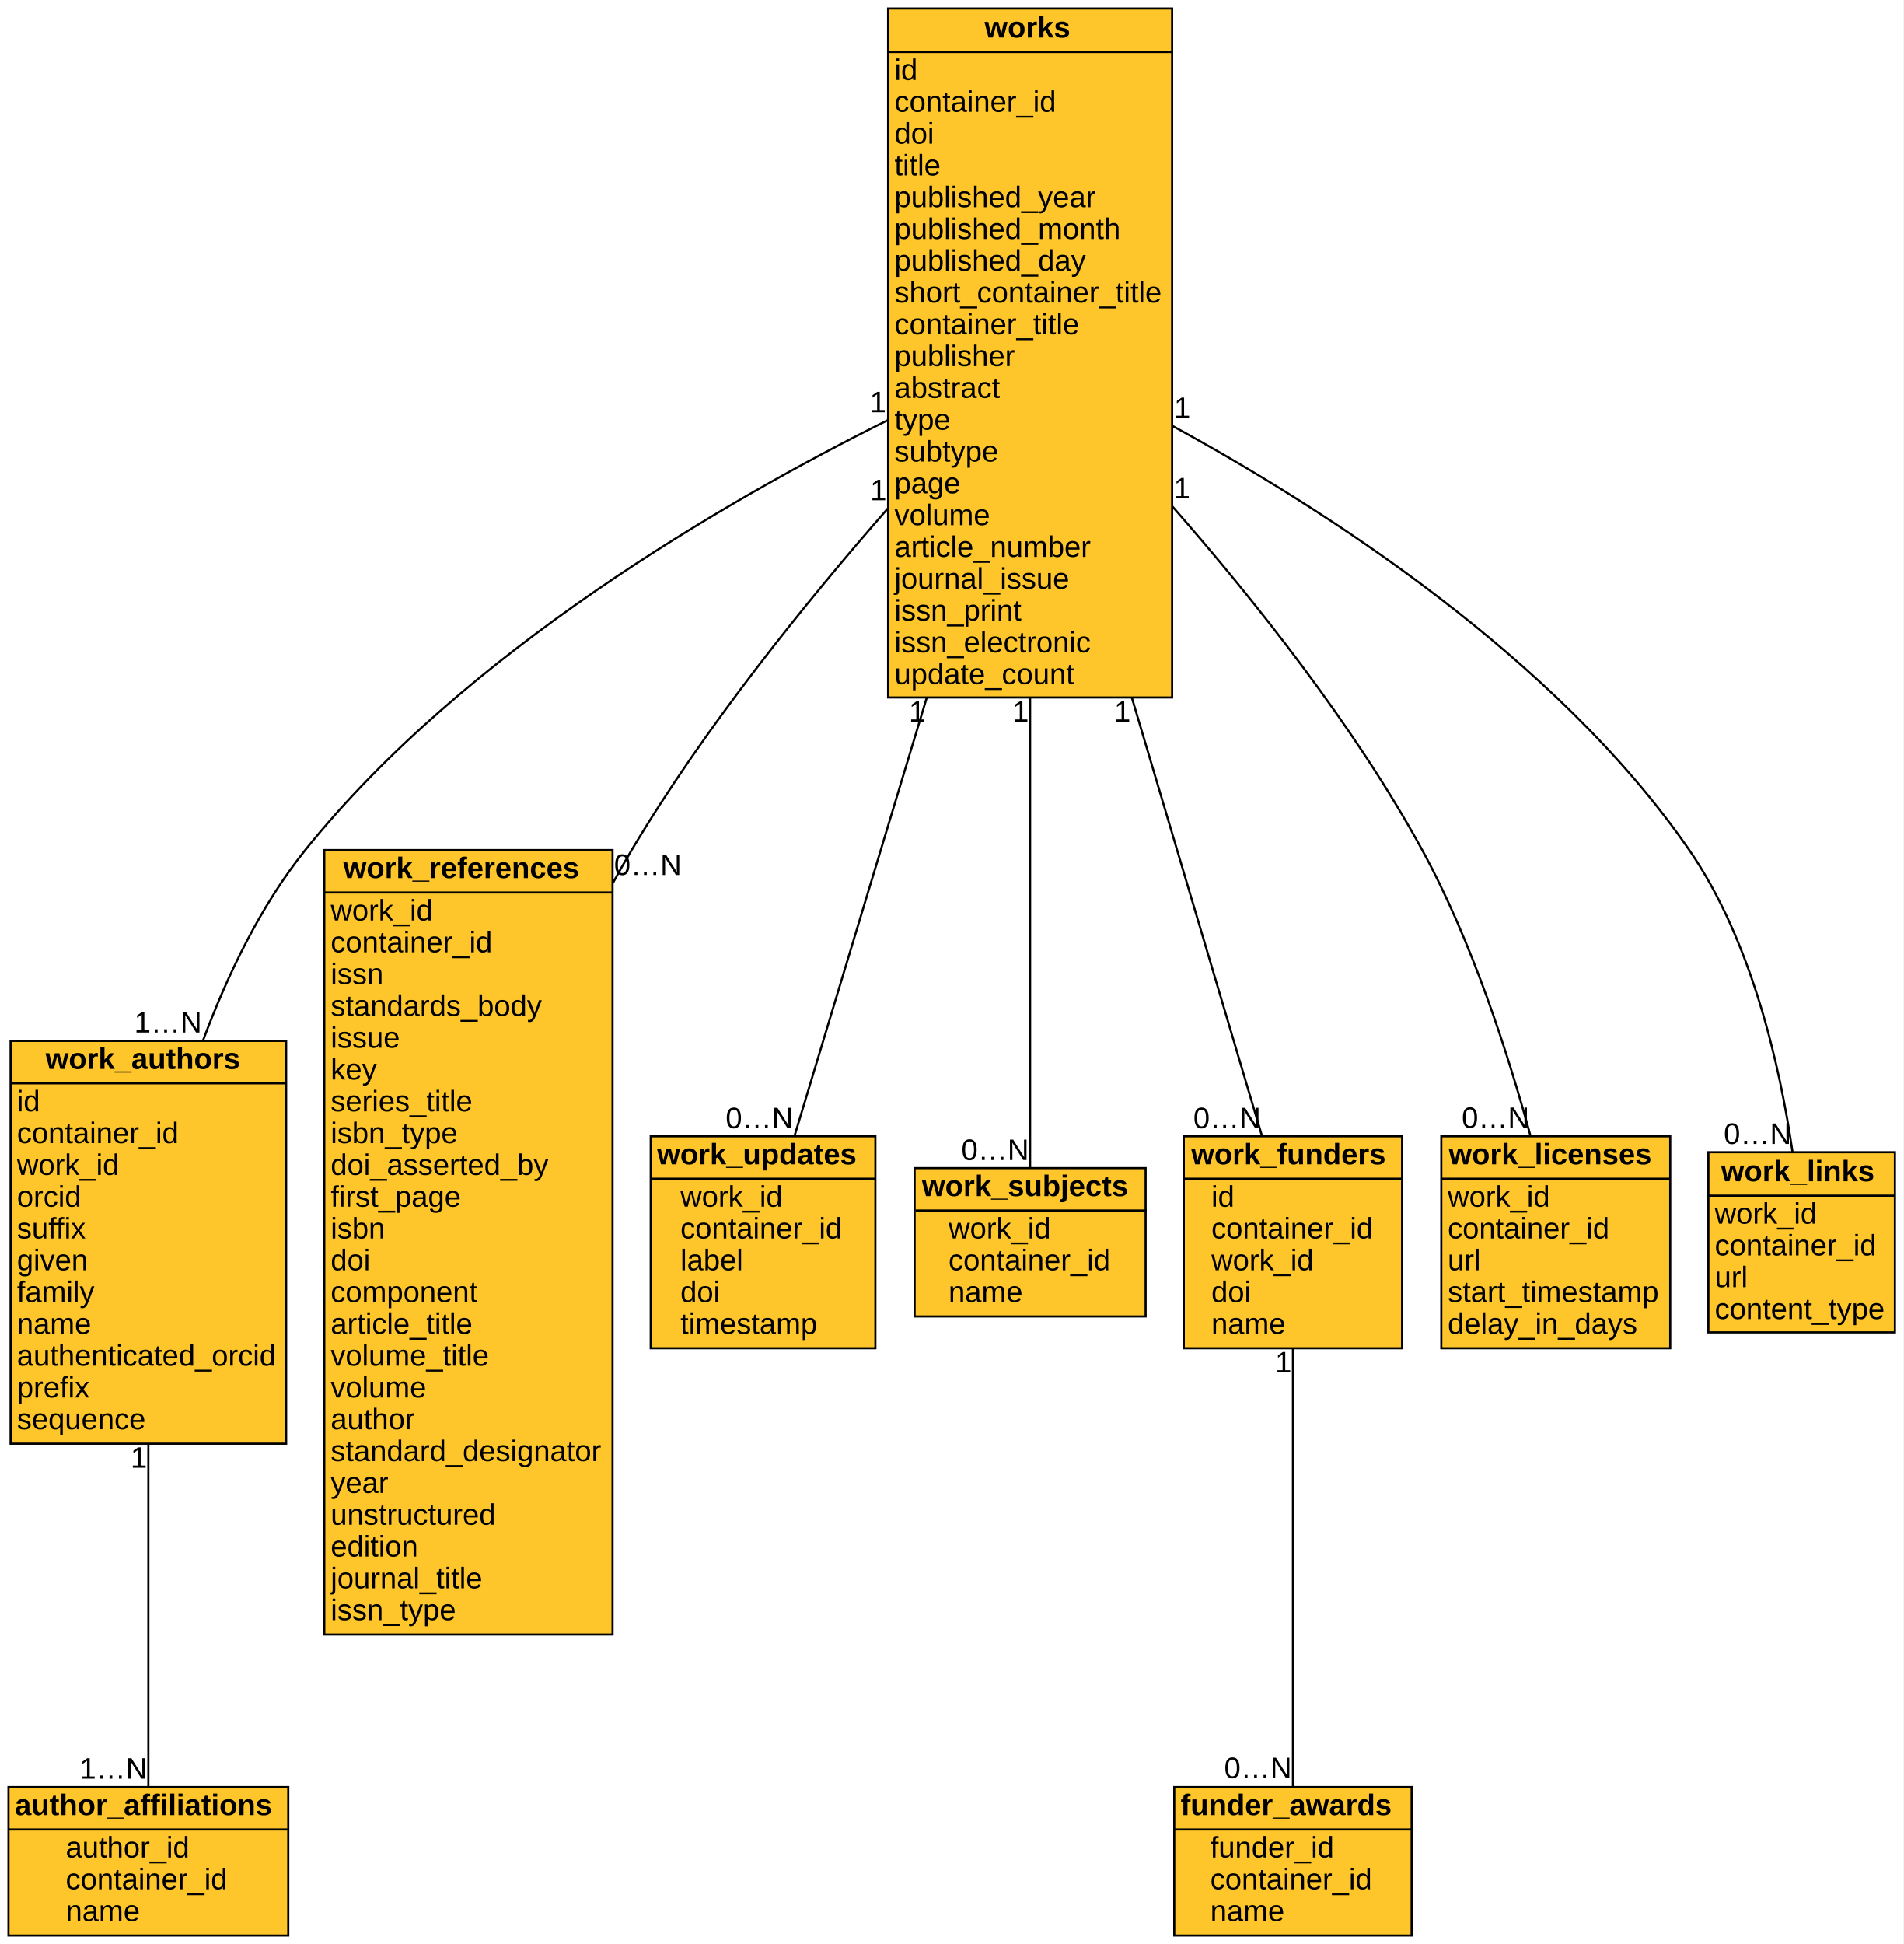
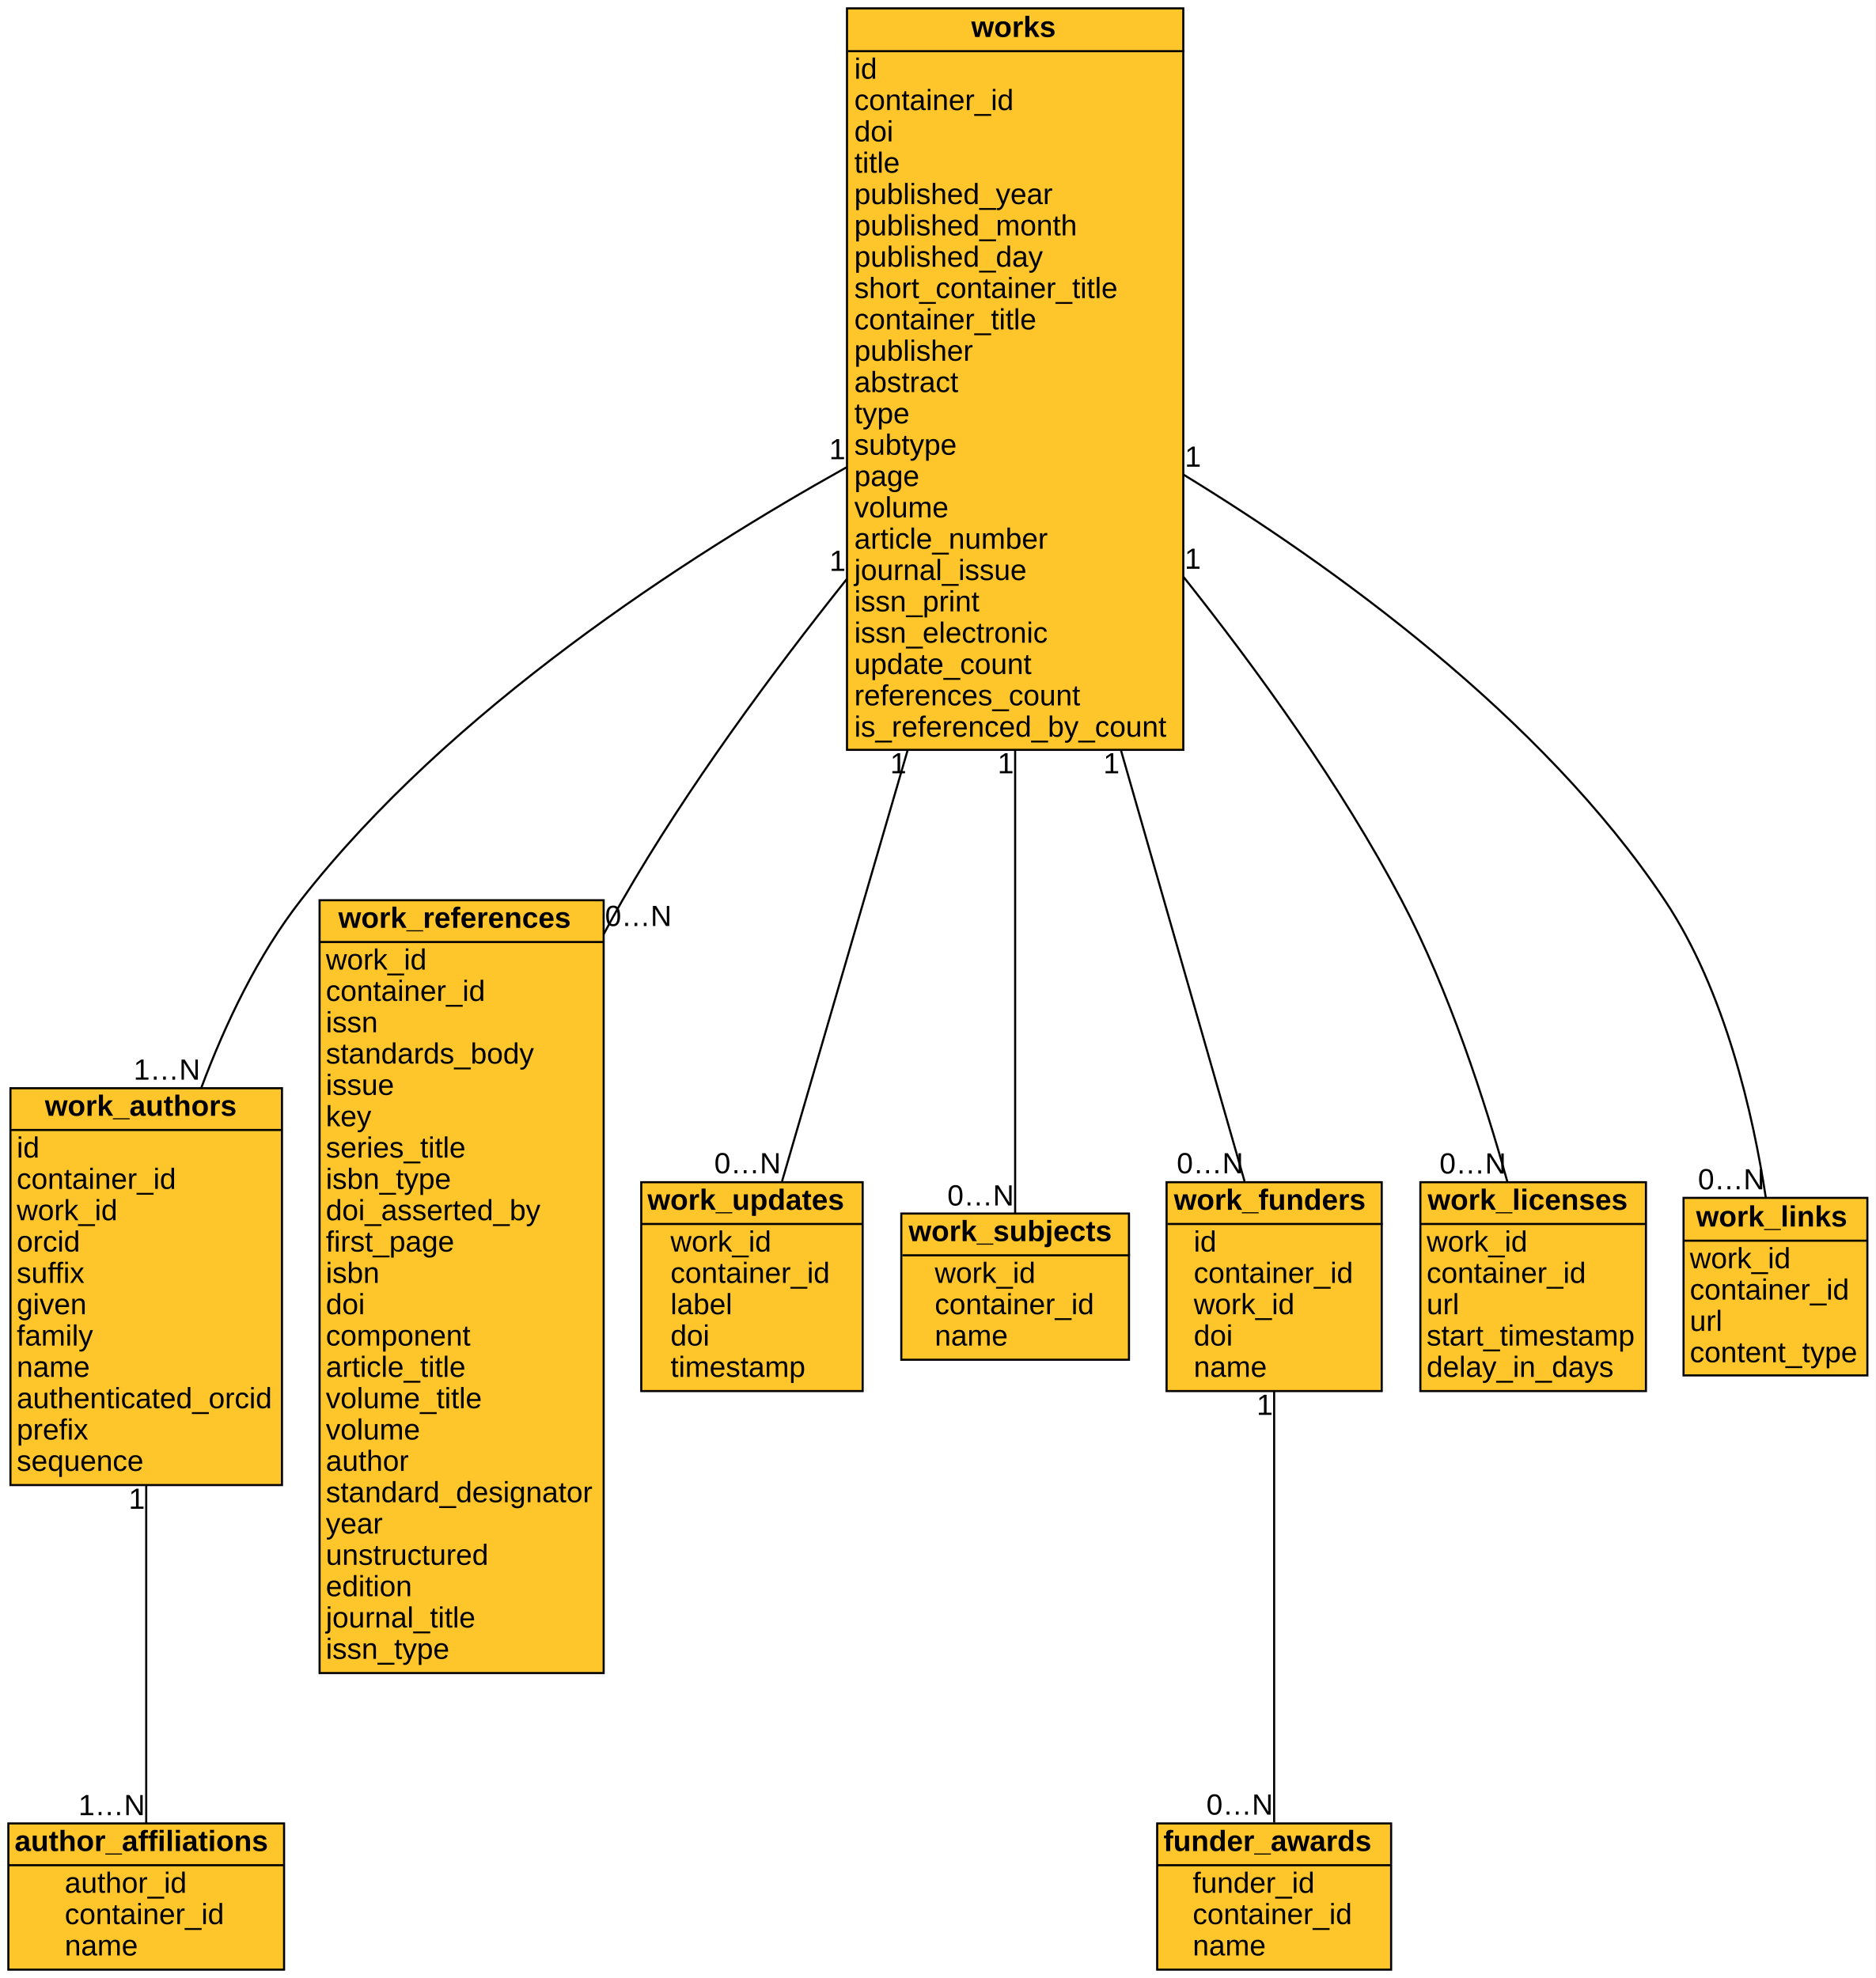
- <svg xmlns="http://www.w3.org/2000/svg" width="898pt" height="917pt" viewBox="0.00 0.00 898.00 917.00">
-   <g id="graph0" class="graph" transform="scale(1 1) rotate(0) translate(4 913)">
-     <polygon fill="white" stroke="none" points="-4,4 -4,-913 894,-913 894,4 -4,4" />
+ <svg xmlns="http://www.w3.org/2000/svg" width="898pt" height="947pt" viewBox="0.00 0.00 898.00 947.00">
+   <g id="graph0" class="graph" transform="scale(1 1) rotate(0) translate(4 943)">
+     <polygon fill="white" stroke="none" points="-4,4 -4,-943 894,-943 894,4 -4,4" />
    <g id="node1" class="node">
-       <polygon fill="#ffc62c" stroke="none" points="549,-909 415,-909 415,-584 549,-584 549,-909" />
-       <text text-anchor="start" x="460.5" y="-895.3" font-family="Arial" font-weight="bold" font-size="14.00">works</text>
-       <text text-anchor="start" x="418" y="-875.3" font-family="Arial" font-size="14.00">id</text>
-       <text text-anchor="start" x="418" y="-860.3" font-family="Arial" font-size="14.00">container_id</text>
-       <text text-anchor="start" x="418" y="-845.3" font-family="Arial" font-size="14.00">doi</text>
-       <text text-anchor="start" x="418" y="-830.3" font-family="Arial" font-size="14.00">title</text>
-       <text text-anchor="start" x="418" y="-815.3" font-family="Arial" font-size="14.00">published_year</text>
-       <text text-anchor="start" x="418" y="-800.3" font-family="Arial" font-size="14.00">published_month</text>
-       <text text-anchor="start" x="418" y="-785.3" font-family="Arial" font-size="14.00">published_day</text>
-       <text text-anchor="start" x="418" y="-770.3" font-family="Arial" font-size="14.00">short_container_title</text>
-       <text text-anchor="start" x="418" y="-755.3" font-family="Arial" font-size="14.00">container_title</text>
-       <text text-anchor="start" x="418" y="-740.3" font-family="Arial" font-size="14.00">publisher</text>
-       <text text-anchor="start" x="418" y="-725.3" font-family="Arial" font-size="14.00">abstract</text>
-       <text text-anchor="start" x="418" y="-710.3" font-family="Arial" font-size="14.00">type</text>
-       <text text-anchor="start" x="418" y="-695.3" font-family="Arial" font-size="14.00">subtype</text>
-       <text text-anchor="start" x="418" y="-680.3" font-family="Arial" font-size="14.00">page</text>
-       <text text-anchor="start" x="418" y="-665.3" font-family="Arial" font-size="14.00">volume</text>
-       <text text-anchor="start" x="418" y="-650.3" font-family="Arial" font-size="14.00">article_number</text>
-       <text text-anchor="start" x="418" y="-635.3" font-family="Arial" font-size="14.00">journal_issue</text>
-       <text text-anchor="start" x="418" y="-620.3" font-family="Arial" font-size="14.00">issn_print</text>
-       <text text-anchor="start" x="418" y="-605.3" font-family="Arial" font-size="14.00">issn_electronic</text>
-       <text text-anchor="start" x="418" y="-590.3" font-family="Arial" font-size="14.00">update_count</text>
-       <polygon fill="black" stroke="black" points="415,-888.5 415,-888.5 549,-888.5 549,-888.5 415,-888.5" />
-       <polygon fill="none" stroke="black" points="415,-584 415,-909 549,-909 549,-584 415,-584" />
+       <polygon fill="#ffc62c" stroke="none" points="562.5,-939 401.5,-939 401.5,-584 562.5,-584 562.5,-939" />
+       <text text-anchor="start" x="461" y="-925.3" font-family="Arial" font-weight="bold" font-size="14.00">works</text>
+       <text text-anchor="start" x="405" y="-905.3" font-family="Arial" font-size="14.00">id</text>
+       <text text-anchor="start" x="405" y="-890.3" font-family="Arial" font-size="14.00">container_id</text>
+       <text text-anchor="start" x="405" y="-875.3" font-family="Arial" font-size="14.00">doi</text>
+       <text text-anchor="start" x="405" y="-860.3" font-family="Arial" font-size="14.00">title</text>
+       <text text-anchor="start" x="405" y="-845.3" font-family="Arial" font-size="14.00">published_year</text>
+       <text text-anchor="start" x="405" y="-830.3" font-family="Arial" font-size="14.00">published_month</text>
+       <text text-anchor="start" x="405" y="-815.3" font-family="Arial" font-size="14.00">published_day</text>
+       <text text-anchor="start" x="405" y="-800.3" font-family="Arial" font-size="14.00">short_container_title</text>
+       <text text-anchor="start" x="405" y="-785.3" font-family="Arial" font-size="14.00">container_title</text>
+       <text text-anchor="start" x="405" y="-770.3" font-family="Arial" font-size="14.00">publisher</text>
+       <text text-anchor="start" x="405" y="-755.3" font-family="Arial" font-size="14.00">abstract</text>
+       <text text-anchor="start" x="405" y="-740.3" font-family="Arial" font-size="14.00">type</text>
+       <text text-anchor="start" x="405" y="-725.3" font-family="Arial" font-size="14.00">subtype</text>
+       <text text-anchor="start" x="405" y="-710.3" font-family="Arial" font-size="14.00">page</text>
+       <text text-anchor="start" x="405" y="-695.3" font-family="Arial" font-size="14.00">volume</text>
+       <text text-anchor="start" x="405" y="-680.3" font-family="Arial" font-size="14.00">article_number</text>
+       <text text-anchor="start" x="405" y="-665.3" font-family="Arial" font-size="14.00">journal_issue</text>
+       <text text-anchor="start" x="405" y="-650.3" font-family="Arial" font-size="14.00">issn_print</text>
+       <text text-anchor="start" x="405" y="-635.3" font-family="Arial" font-size="14.00">issn_electronic</text>
+       <text text-anchor="start" x="405" y="-620.3" font-family="Arial" font-size="14.00">update_count</text>
+       <text text-anchor="start" x="405" y="-605.3" font-family="Arial" font-size="14.00">references_count</text>
+       <text text-anchor="start" x="405" y="-590.3" font-family="Arial" font-size="14.00">is_referenced_by_count</text>
+       <polygon fill="black" stroke="black" points="402,-918.5 402,-918.5 563,-918.5 563,-918.5 402,-918.5" />
+       <polygon fill="none" stroke="black" points="401.5,-584 401.5,-939 562.5,-939 562.5,-584 401.5,-584" />
    </g>
    <g id="node2" class="node">
      <polygon fill="#ffc62c" stroke="none" points="131,-422 1,-422 1,-232 131,-232 131,-422" />
      <text text-anchor="start" x="17.5" y="-408.8" font-family="Arial" font-weight="bold" font-size="14.00">work_authors</text>
      <text text-anchor="start" x="4" y="-388.8" font-family="Arial" font-size="14.00">id</text>
      <text text-anchor="start" x="4" y="-373.8" font-family="Arial" font-size="14.00">container_id</text>
      <text text-anchor="start" x="4" y="-358.8" font-family="Arial" font-size="14.00">work_id</text>
      <text text-anchor="start" x="4" y="-343.8" font-family="Arial" font-size="14.00">orcid</text>
      <text text-anchor="start" x="4" y="-328.8" font-family="Arial" font-size="14.00">suffix</text>
      <text text-anchor="start" x="4" y="-313.8" font-family="Arial" font-size="14.00">given</text>
      <text text-anchor="start" x="4" y="-298.8" font-family="Arial" font-size="14.00">family</text>
      <text text-anchor="start" x="4" y="-283.8" font-family="Arial" font-size="14.00">name</text>
      <text text-anchor="start" x="4" y="-268.8" font-family="Arial" font-size="14.00">authenticated_orcid</text>
      <text text-anchor="start" x="4" y="-253.8" font-family="Arial" font-size="14.00">prefix</text>
      <text text-anchor="start" x="4" y="-238.8" font-family="Arial" font-size="14.00">sequence</text>
      <polygon fill="black" stroke="black" points="1,-402 1,-402 131,-402 131,-402 1,-402" />
      <polygon fill="none" stroke="black" points="1,-232 1,-422 131,-422 131,-232 1,-232" />
    </g>
    <g id="edge1" class="edge">
-       <path fill="none" stroke="black" d="M414.691,-714.729C338.575,-676.857 215.445,-605.859 140,-512 118.968,-485.835 103.223,-452.91 91.787,-422.17" />
-       <text text-anchor="middle" x="75.287" y="-425.97" font-family="Arial" font-size="14.00">1…N</text>
-       <text text-anchor="middle" x="410.191" y="-718.529" font-family="Arial" font-size="14.00">1</text>
+       <path fill="none" stroke="black" d="M401.371,-719.331C324.878,-676.666 211.319,-603.438 140,-512 119.46,-485.665 103.861,-452.87 92.408,-422.292" />
+       <text text-anchor="middle" x="75.908" y="-426.092" font-family="Arial" font-size="14.00">1…N</text>
+       <text text-anchor="middle" x="396.871" y="-723.131" font-family="Arial" font-size="14.00">1</text>
    </g>
    <g id="node4" class="node">
      <polygon fill="#ffc62c" stroke="none" points="285,-512 149,-512 149,-142 285,-142 285,-512" />
      <text text-anchor="start" x="158" y="-498.8" font-family="Arial" font-weight="bold" font-size="14.00">work_references</text>
      <text text-anchor="start" x="152" y="-478.8" font-family="Arial" font-size="14.00">work_id</text>
      <text text-anchor="start" x="152" y="-463.8" font-family="Arial" font-size="14.00">container_id</text>
      <text text-anchor="start" x="152" y="-448.8" font-family="Arial" font-size="14.00">issn</text>
      <text text-anchor="start" x="152" y="-433.8" font-family="Arial" font-size="14.00">standards_body</text>
      <text text-anchor="start" x="152" y="-418.8" font-family="Arial" font-size="14.00">issue</text>
      <text text-anchor="start" x="152" y="-403.8" font-family="Arial" font-size="14.00">key</text>
      <text text-anchor="start" x="152" y="-388.8" font-family="Arial" font-size="14.00">series_title</text>
      <text text-anchor="start" x="152" y="-373.8" font-family="Arial" font-size="14.00">isbn_type</text>
      <text text-anchor="start" x="152" y="-358.8" font-family="Arial" font-size="14.00">doi_asserted_by</text>
      <text text-anchor="start" x="152" y="-343.8" font-family="Arial" font-size="14.00">first_page</text>
      <text text-anchor="start" x="152" y="-328.8" font-family="Arial" font-size="14.00">isbn</text>
      <text text-anchor="start" x="152" y="-313.8" font-family="Arial" font-size="14.00">doi</text>
      <text text-anchor="start" x="152" y="-298.8" font-family="Arial" font-size="14.00">component</text>
      <text text-anchor="start" x="152" y="-283.8" font-family="Arial" font-size="14.00">article_title</text>
      <text text-anchor="start" x="152" y="-268.8" font-family="Arial" font-size="14.00">volume_title</text>
      <text text-anchor="start" x="152" y="-253.8" font-family="Arial" font-size="14.00">volume</text>
      <text text-anchor="start" x="152" y="-238.8" font-family="Arial" font-size="14.00">author</text>
      <text text-anchor="start" x="152" y="-223.8" font-family="Arial" font-size="14.00">standard_designator</text>
      <text text-anchor="start" x="152" y="-208.8" font-family="Arial" font-size="14.00">year</text>
      <text text-anchor="start" x="152" y="-193.8" font-family="Arial" font-size="14.00">unstructured</text>
      <text text-anchor="start" x="152" y="-178.8" font-family="Arial" font-size="14.00">edition</text>
      <text text-anchor="start" x="152" y="-163.8" font-family="Arial" font-size="14.00">journal_title</text>
      <text text-anchor="start" x="152" y="-148.8" font-family="Arial" font-size="14.00">issn_type</text>
      <polygon fill="black" stroke="black" points="149,-492 149,-492 285,-492 285,-492 149,-492" />
      <polygon fill="none" stroke="black" points="149,-142 149,-512 285,-512 285,-142 149,-142" />
    </g>
    <g id="edge3" class="edge">
-       <path fill="none" stroke="black" d="M414.913,-673.221C376.188,-628.98 328.484,-569.908 294,-512 290.988,-506.942 288.036,-501.744 285.151,-496.448" />
-       <text text-anchor="middle" x="301.651" y="-500.248" font-family="Arial" font-size="14.00">0…N</text>
-       <text text-anchor="middle" x="410.413" y="-677.021" font-family="Arial" font-size="14.00">1</text>
+       <path fill="none" stroke="black" d="M401.492,-665.878C365.751,-621.067 324.885,-565.693 294,-512 290.978,-506.747 288.01,-501.352 285.102,-495.86" />
+       <text text-anchor="middle" x="301.602" y="-499.66" font-family="Arial" font-size="14.00">0…N</text>
+       <text text-anchor="middle" x="396.992" y="-669.678" font-family="Arial" font-size="14.00">1</text>
    </g>
    <g id="node5" class="node">
      <polygon fill="#ffc62c" stroke="none" points="409,-377 303,-377 303,-277 409,-277 409,-377" />
      <text text-anchor="start" x="306" y="-363.8" font-family="Arial" font-weight="bold" font-size="14.00">work_updates</text>
      <text text-anchor="start" x="317" y="-343.8" font-family="Arial" font-size="14.00">work_id</text>
      <text text-anchor="start" x="317" y="-328.8" font-family="Arial" font-size="14.00">container_id</text>
      <text text-anchor="start" x="317" y="-313.8" font-family="Arial" font-size="14.00">label</text>
      <text text-anchor="start" x="317" y="-298.8" font-family="Arial" font-size="14.00">doi</text>
      <text text-anchor="start" x="317" y="-283.8" font-family="Arial" font-size="14.00">timestamp</text>
      <polygon fill="black" stroke="black" points="303,-357 303,-357 409,-357 409,-357 303,-357" />
      <polygon fill="none" stroke="black" points="303,-277 303,-377 409,-377 409,-277 303,-277" />
    </g>
    <g id="edge4" class="edge">
-       <path fill="none" stroke="black" d="M433.195,-583.785C410.908,-509.938 386.122,-427.808 370.795,-377.021" />
-       <text text-anchor="middle" x="354.295" y="-380.821" font-family="Arial" font-size="14.00">0…N</text>
-       <text text-anchor="middle" x="428.695" y="-572.585" font-family="Arial" font-size="14.00">1</text>
+       <path fill="none" stroke="black" d="M430.569,-583.962C408.794,-509.218 385.109,-427.919 370.408,-377.455" />
+       <text text-anchor="middle" x="353.908" y="-381.255" font-family="Arial" font-size="14.00">0…N</text>
+       <text text-anchor="middle" x="426.069" y="-572.762" font-family="Arial" font-size="14.00">1</text>
    </g>
    <g id="node6" class="node">
      <polygon fill="#ffc62c" stroke="none" points="536.5,-362 427.5,-362 427.5,-292 536.5,-292 536.5,-362" />
      <text text-anchor="start" x="431" y="-348.8" font-family="Arial" font-weight="bold" font-size="14.00">work_subjects</text>
      <text text-anchor="start" x="443.5" y="-328.8" font-family="Arial" font-size="14.00">work_id</text>
      <text text-anchor="start" x="443.5" y="-313.8" font-family="Arial" font-size="14.00">container_id</text>
      <text text-anchor="start" x="443.5" y="-298.8" font-family="Arial" font-size="14.00">name</text>
      <polygon fill="black" stroke="black" points="428,-342 428,-342 537,-342 537,-342 428,-342" />
      <polygon fill="none" stroke="black" points="427.5,-292 427.5,-362 536.5,-362 536.5,-292 427.5,-292" />
    </g>
    <g id="edge5" class="edge">
-       <path fill="none" stroke="black" d="M482,-583.785C482,-502.141 482,-410.371 482,-362.029" />
-       <text text-anchor="middle" x="465.5" y="-365.829" font-family="Arial" font-size="14.00">0…N</text>
-       <text text-anchor="middle" x="477.5" y="-572.585" font-family="Arial" font-size="14.00">1</text>
+       <path fill="none" stroke="black" d="M482,-583.962C482,-501.042 482,-410.056 482,-362.052" />
+       <text text-anchor="middle" x="465.5" y="-365.852" font-family="Arial" font-size="14.00">0…N</text>
+       <text text-anchor="middle" x="477.5" y="-572.762" font-family="Arial" font-size="14.00">1</text>
    </g>
    <g id="node7" class="node">
      <polygon fill="#ffc62c" stroke="none" points="657.5,-377 554.5,-377 554.5,-277 657.5,-277 657.5,-377" />
      <text text-anchor="start" x="558" y="-363.8" font-family="Arial" font-weight="bold" font-size="14.00">work_funders</text>
      <text text-anchor="start" x="567.5" y="-343.8" font-family="Arial" font-size="14.00">id</text>
      <text text-anchor="start" x="567.5" y="-328.8" font-family="Arial" font-size="14.00">container_id</text>
      <text text-anchor="start" x="567.5" y="-313.8" font-family="Arial" font-size="14.00">work_id</text>
      <text text-anchor="start" x="567.5" y="-298.8" font-family="Arial" font-size="14.00">doi</text>
      <text text-anchor="start" x="567.5" y="-283.8" font-family="Arial" font-size="14.00">name</text>
      <polygon fill="black" stroke="black" points="555,-357 555,-357 658,-357 658,-357 555,-357" />
      <polygon fill="none" stroke="black" points="554.5,-277 554.5,-377 657.5,-377 657.5,-277 554.5,-277" />
    </g>
    <g id="edge6" class="edge">
-       <path fill="none" stroke="black" d="M530.03,-583.785C551.963,-509.938 576.356,-427.808 591.44,-377.021" />
-       <text text-anchor="middle" x="574.94" y="-380.821" font-family="Arial" font-size="14.00">0…N</text>
-       <text text-anchor="middle" x="525.53" y="-572.585" font-family="Arial" font-size="14.00">1</text>
+       <path fill="none" stroke="black" d="M532.614,-583.962C554.044,-509.218 577.353,-427.919 591.821,-377.455" />
+       <text text-anchor="middle" x="575.321" y="-381.255" font-family="Arial" font-size="14.00">0…N</text>
+       <text text-anchor="middle" x="528.114" y="-572.762" font-family="Arial" font-size="14.00">1</text>
    </g>
    <g id="node8" class="node">
      <polygon fill="#ffc62c" stroke="none" points="784,-377 676,-377 676,-277 784,-277 784,-377" />
      <text text-anchor="start" x="679.5" y="-363.8" font-family="Arial" font-weight="bold" font-size="14.00">work_licenses</text>
      <text text-anchor="start" x="679" y="-343.8" font-family="Arial" font-size="14.00">work_id</text>
      <text text-anchor="start" x="679" y="-328.8" font-family="Arial" font-size="14.00">container_id</text>
      <text text-anchor="start" x="679" y="-313.8" font-family="Arial" font-size="14.00">url</text>
      <text text-anchor="start" x="679" y="-298.8" font-family="Arial" font-size="14.00">start_timestamp</text>
      <text text-anchor="start" x="679" y="-283.8" font-family="Arial" font-size="14.00">delay_in_days</text>
      <polygon fill="black" stroke="black" points="676,-357 676,-357 784,-357 784,-357 676,-357" />
      <polygon fill="none" stroke="black" points="676,-277 676,-377 784,-377 784,-277 676,-277" />
    </g>
    <g id="edge7" class="edge">
-       <path fill="none" stroke="black" d="M549.131,-674.114C587.747,-630.07 634.83,-570.893 667,-512 690.551,-468.885 707.682,-415.342 718.083,-377.152" />
-       <text text-anchor="middle" x="701.583" y="-380.952" font-family="Arial" font-size="14.00">0…N</text>
-       <text text-anchor="middle" x="553.631" y="-677.914" font-family="Arial" font-size="14.00">1</text>
+       <path fill="none" stroke="black" d="M562.536,-666.896C598.083,-622.184 638.231,-566.603 667,-512 689.822,-468.685 707.002,-415.408 717.61,-377.35" />
+       <text text-anchor="middle" x="701.11" y="-381.15" font-family="Arial" font-size="14.00">0…N</text>
+       <text text-anchor="middle" x="567.036" y="-670.696" font-family="Arial" font-size="14.00">1</text>
    </g>
    <g id="node9" class="node">
      <polygon fill="#ffc62c" stroke="none" points="890,-369.5 802,-369.5 802,-284.5 890,-284.5 890,-369.5" />
      <text text-anchor="start" x="808" y="-355.8" font-family="Arial" font-weight="bold" font-size="14.00">work_links</text>
      <text text-anchor="start" x="805" y="-335.8" font-family="Arial" font-size="14.00">work_id</text>
      <text text-anchor="start" x="805" y="-320.8" font-family="Arial" font-size="14.00">container_id</text>
      <text text-anchor="start" x="805" y="-305.8" font-family="Arial" font-size="14.00">url</text>
      <text text-anchor="start" x="805" y="-290.8" font-family="Arial" font-size="14.00">content_type</text>
      <polygon fill="black" stroke="black" points="802,-349 802,-349 890,-349 890,-349 802,-349" />
      <polygon fill="none" stroke="black" points="802,-284.5 802,-369.5 890,-369.5 890,-284.5 802,-284.5" />
    </g>
    <g id="edge8" class="edge">
-       <path fill="none" stroke="black" d="M549.276,-712.026C620.191,-673.351 730.148,-603.161 793,-512 822.72,-468.894 835.931,-409.182 841.698,-369.614" />
-       <text text-anchor="middle" x="825.198" y="-373.414" font-family="Arial" font-size="14.00">0…N</text>
-       <text text-anchor="middle" x="553.776" y="-715.826" font-family="Arial" font-size="14.00">1</text>
+       <path fill="none" stroke="black" d="M562.632,-715.748C633.371,-672.47 733.913,-600.525 793,-512 821.975,-468.59 835.344,-409.22 841.351,-369.793" />
+       <text text-anchor="middle" x="824.851" y="-373.593" font-family="Arial" font-size="14.00">0…N</text>
+       <text text-anchor="middle" x="567.132" y="-719.548" font-family="Arial" font-size="14.00">1</text>
    </g>
    <g id="node3" class="node">
      <polygon fill="#ffc62c" stroke="none" points="132,-70 0,-70 0,-0 132,-0 132,-70" />
      <text text-anchor="start" x="3" y="-56.8" font-family="Arial" font-weight="bold" font-size="14.00">author_affiliations</text>
      <text text-anchor="start" x="27" y="-36.8" font-family="Arial" font-size="14.00">author_id</text>
      <text text-anchor="start" x="27" y="-21.8" font-family="Arial" font-size="14.00">container_id</text>
      <text text-anchor="start" x="27" y="-6.8" font-family="Arial" font-size="14.00">name</text>
      <polygon fill="black" stroke="black" points="0,-50 0,-50 132,-50 132,-50 0,-50" />
      <polygon fill="none" stroke="black" points="0,-0 0,-70 132,-70 132,-0 0,-0" />
    </g>
    <g id="edge2" class="edge">
      <path fill="none" stroke="black" d="M66,-231.845C66,-176.441 66,-109.696 66,-70.17" />
      <text text-anchor="middle" x="49.5" y="-73.97" font-family="Arial" font-size="14.00">1…N</text>
      <text text-anchor="middle" x="61.5" y="-220.645" font-family="Arial" font-size="14.00">1</text>
    </g>
    <g id="node10" class="node">
      <polygon fill="#ffc62c" stroke="none" points="662,-70 550,-70 550,-0 662,-0 662,-70" />
      <text text-anchor="start" x="553" y="-56.8" font-family="Arial" font-weight="bold" font-size="14.00">funder_awards</text>
      <text text-anchor="start" x="567" y="-36.8" font-family="Arial" font-size="14.00">funder_id</text>
      <text text-anchor="start" x="567" y="-21.8" font-family="Arial" font-size="14.00">container_id</text>
      <text text-anchor="start" x="567" y="-6.8" font-family="Arial" font-size="14.00">name</text>
      <polygon fill="black" stroke="black" points="550,-50 550,-50 662,-50 662,-50 550,-50" />
      <polygon fill="none" stroke="black" points="550,-0 550,-70 662,-70 662,-0 550,-0" />
    </g>
    <g id="edge9" class="edge">
      <path fill="none" stroke="black" d="M606,-276.805C606,-218.145 606,-121.62 606,-70.408" />
      <text text-anchor="middle" x="589.5" y="-74.208" font-family="Arial" font-size="14.00">0…N</text>
      <text text-anchor="middle" x="601.5" y="-265.605" font-family="Arial" font-size="14.00">1</text>
    </g>
  </g>
</svg>
